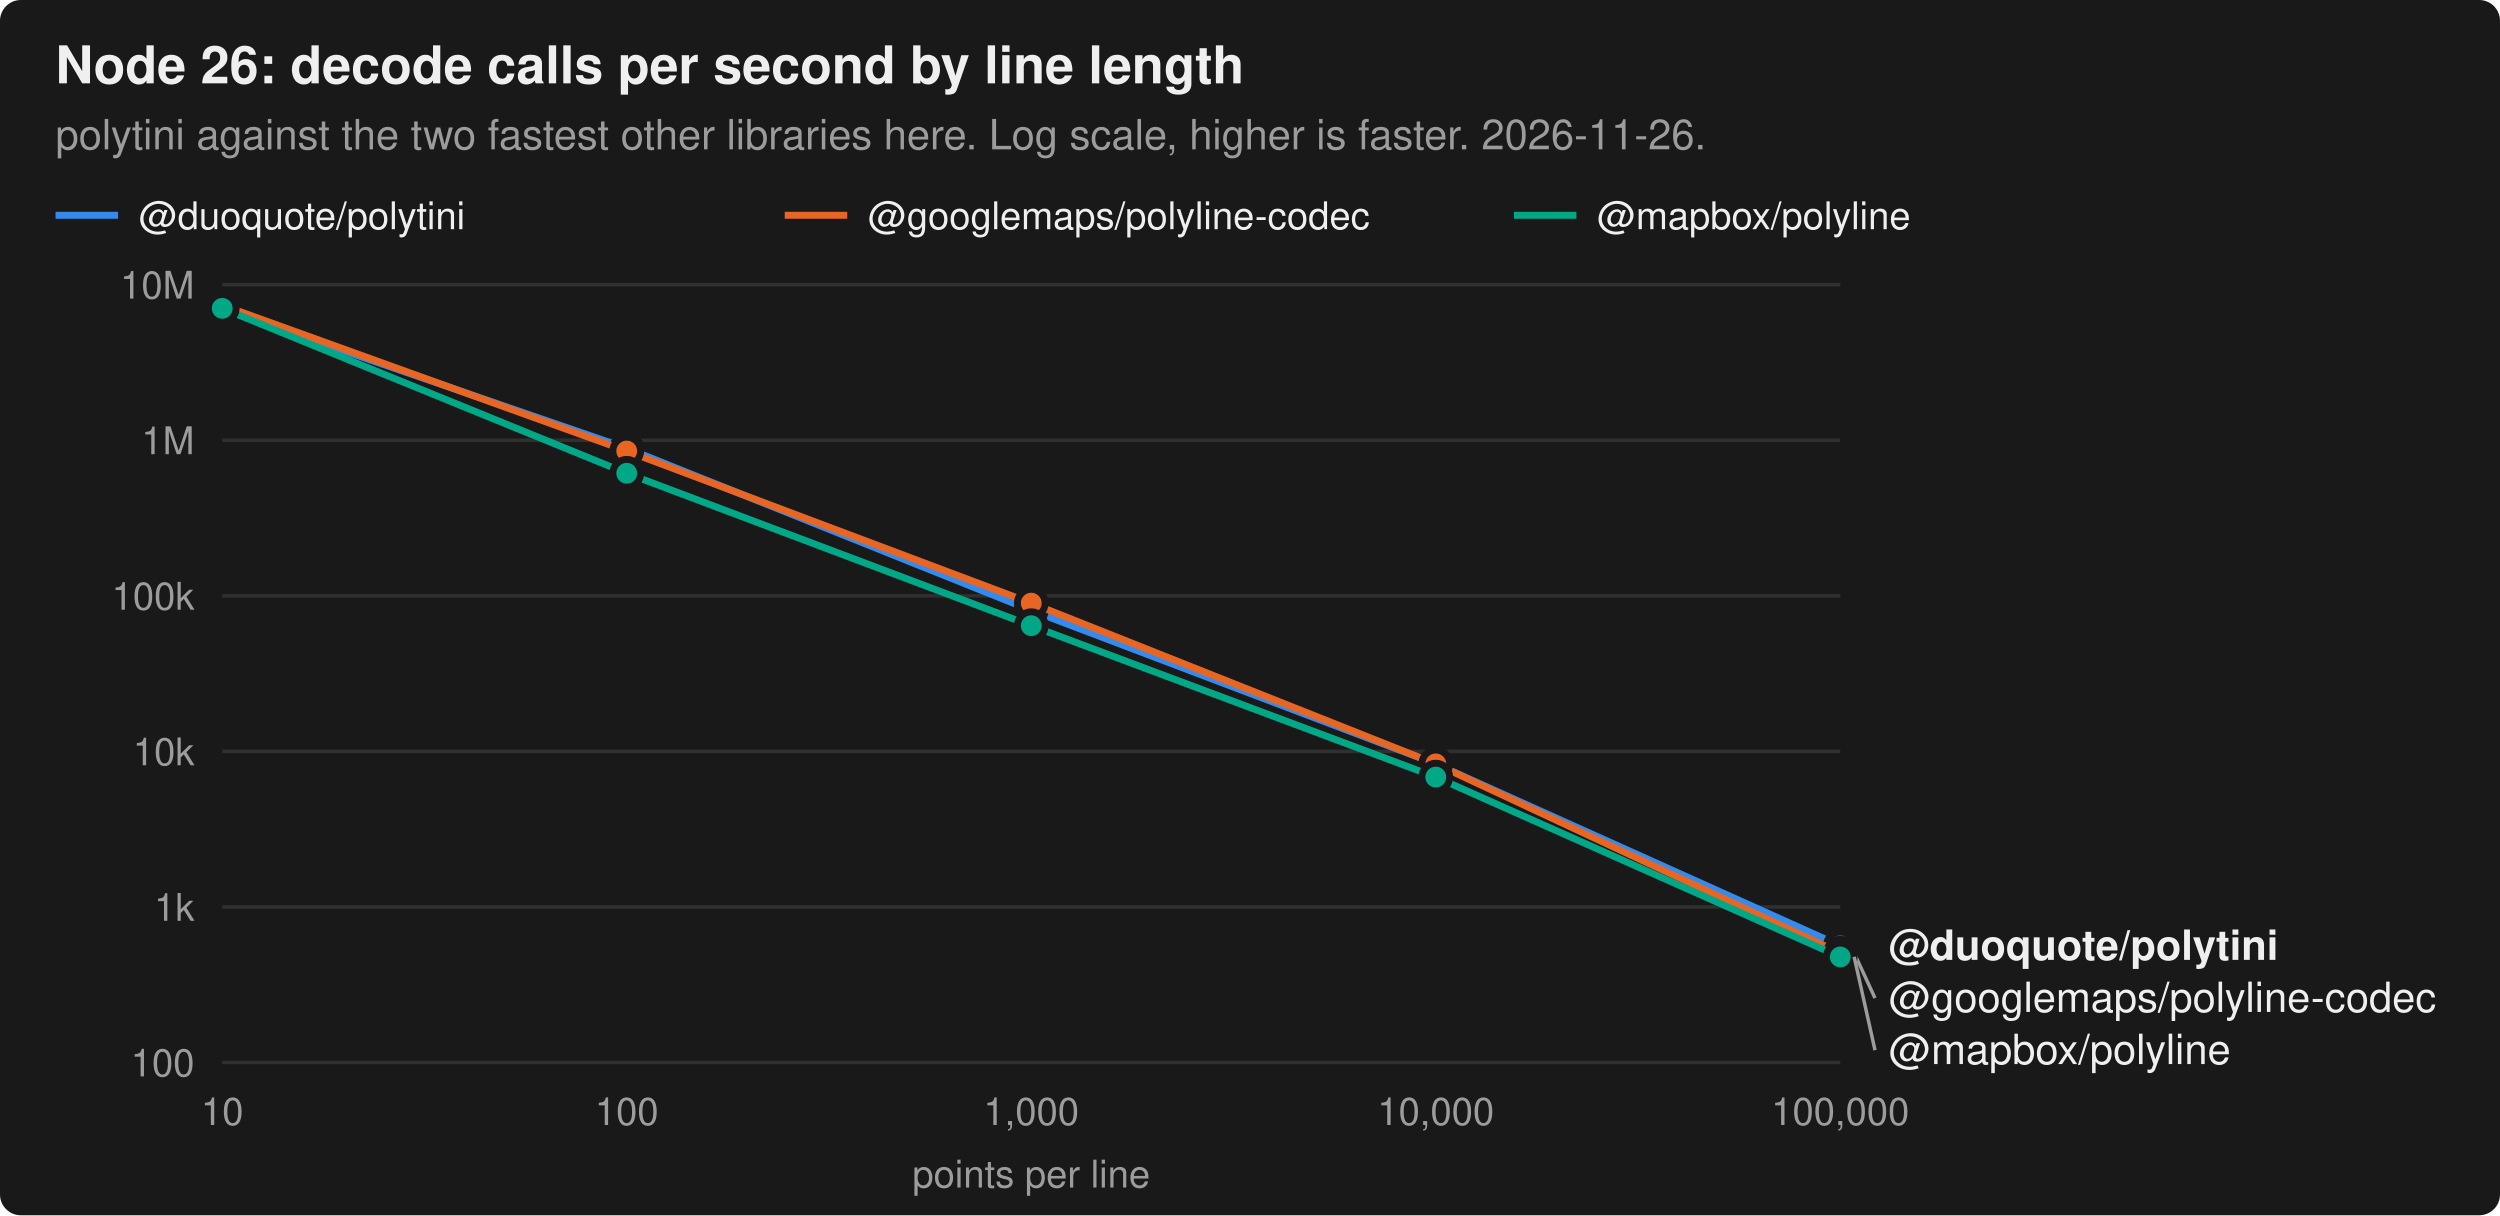
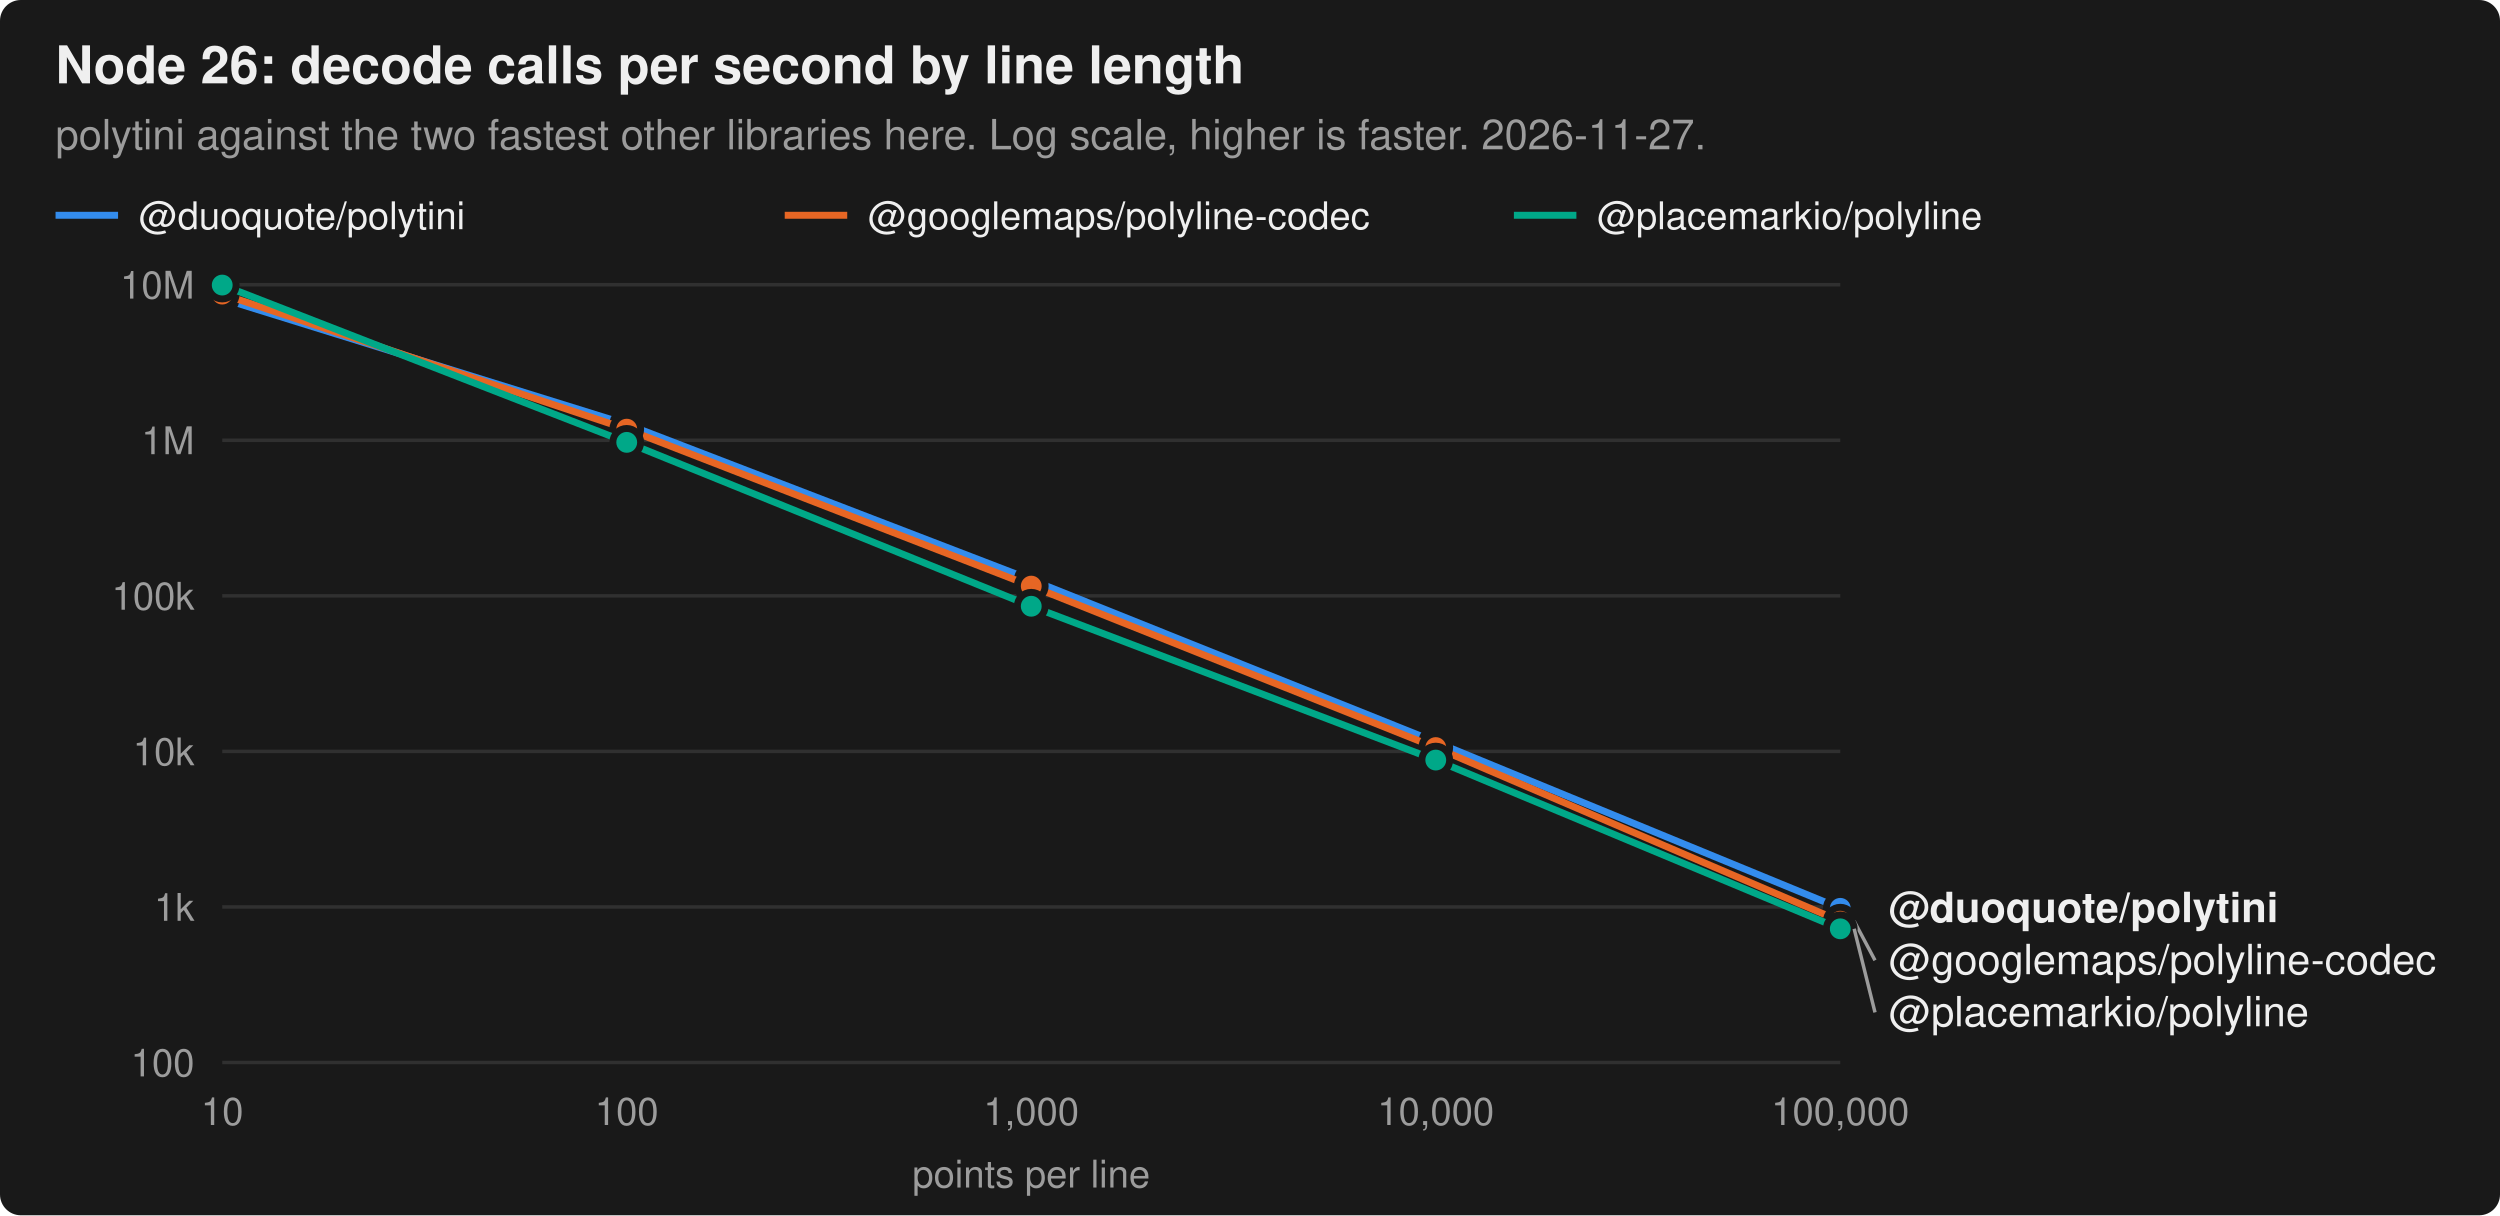
<svg xmlns="http://www.w3.org/2000/svg" width="720" height="350" viewBox="0 0 720 350" role="img" aria-labelledby="t d" font-family="-apple-system, BlinkMacSystemFont, 'Segoe UI', Helvetica, Arial, sans-serif">
  <rect width="720" height="350" rx="6" fill="#191919" />
  <text x="16" y="24" font-size="15" font-weight="600" fill="#efefef">Node 26: decode calls per second by line length</text>
-   <text x="16" y="43" font-size="12" fill="#9c9c9c">polytini against the two fastest other libraries here. Log scale, higher is faster. 2026-11-26.</text>
+   <text x="16" y="43" font-size="12" fill="#9c9c9c">polytini against the two fastest other libraries here. Log scale, higher is faster. 2026-11-27.</text>
  <line x1="64" y1="306" x2="530" y2="306" stroke="#303030" stroke-width="1" />
  <text x="56" y="310" font-size="11" text-anchor="end" fill="#9c9c9c">100</text>
  <line x1="64" y1="261.2" x2="530" y2="261.2" stroke="#303030" stroke-width="1" />
  <text x="56" y="265.2" font-size="11" text-anchor="end" fill="#9c9c9c">1k</text>
  <line x1="64" y1="216.4" x2="530" y2="216.4" stroke="#303030" stroke-width="1" />
  <text x="56" y="220.4" font-size="11" text-anchor="end" fill="#9c9c9c">10k</text>
  <line x1="64" y1="171.6" x2="530" y2="171.6" stroke="#303030" stroke-width="1" />
  <text x="56" y="175.6" font-size="11" text-anchor="end" fill="#9c9c9c">100k</text>
  <line x1="64" y1="126.8" x2="530" y2="126.8" stroke="#303030" stroke-width="1" />
  <text x="56" y="130.8" font-size="11" text-anchor="end" fill="#9c9c9c">1M</text>
  <line x1="64" y1="82" x2="530" y2="82" stroke="#303030" stroke-width="1" />
  <text x="56" y="86" font-size="11" text-anchor="end" fill="#9c9c9c">10M</text>
  <text x="64" y="324" font-size="11" text-anchor="middle" fill="#9c9c9c">10</text>
  <text x="180.5" y="324" font-size="11" text-anchor="middle" fill="#9c9c9c">100</text>
  <text x="297" y="324" font-size="11" text-anchor="middle" fill="#9c9c9c">1,000</text>
  <text x="413.5" y="324" font-size="11" text-anchor="middle" fill="#9c9c9c">10,000</text>
  <text x="530" y="324" font-size="11" text-anchor="middle" fill="#9c9c9c">100,000</text>
  <text x="297" y="342" font-size="11" text-anchor="middle" fill="#9c9c9c">points per line</text>
-   <polyline points="64.0,89.0 180.5,129.1 297.0,175.8 413.5,220.0 530.0,272.4" fill="none" stroke="#338ced" stroke-width="2" stroke-linejoin="round" stroke-linecap="round" />
-   <circle cx="64.0" cy="89.0" r="4" fill="#338ced" stroke="#191919" stroke-width="2" />
-   <circle cx="180.5" cy="129.1" r="4" fill="#338ced" stroke="#191919" stroke-width="2" />
-   <circle cx="297.0" cy="175.8" r="4" fill="#338ced" stroke="#191919" stroke-width="2" />
-   <circle cx="413.5" cy="220.0" r="4" fill="#338ced" stroke="#191919" stroke-width="2" />
-   <circle cx="530.0" cy="272.4" r="4" fill="#338ced" stroke="#191919" stroke-width="2" />
-   <text x="544" y="276.446" font-size="12" fill="#efefef" font-weight="600">@duoquote/polytini</text>
-   <polyline points="64.0,87.9 180.5,129.9 297.0,173.7 413.5,220.0 530.0,274.5" fill="none" stroke="#e76624" stroke-width="2" stroke-linejoin="round" stroke-linecap="round" />
-   <circle cx="64.0" cy="87.9" r="4" fill="#e76624" stroke="#191919" stroke-width="2" />
-   <circle cx="180.5" cy="129.9" r="4" fill="#e76624" stroke="#191919" stroke-width="2" />
-   <circle cx="297.0" cy="173.7" r="4" fill="#e76624" stroke="#191919" stroke-width="2" />
-   <circle cx="413.5" cy="220.0" r="4" fill="#e76624" stroke="#191919" stroke-width="2" />
-   <circle cx="530.0" cy="274.5" r="4" fill="#e76624" stroke="#191919" stroke-width="2" />
-   <line x1="534" y1="274.467" x2="540" y2="287.446" stroke="#9c9c9c" stroke-width="1" />
-   <text x="544" y="291.446" font-size="12" fill="#efefef">@googlemaps/polyline-codec</text>
-   <polyline points="64.0,88.8 180.5,136.3 297.0,180.2 413.5,223.8 530.0,275.6" fill="none" stroke="#00a888" stroke-width="2" stroke-linejoin="round" stroke-linecap="round" />
-   <circle cx="64.0" cy="88.8" r="4" fill="#00a888" stroke="#191919" stroke-width="2" />
-   <circle cx="180.5" cy="136.3" r="4" fill="#00a888" stroke="#191919" stroke-width="2" />
-   <circle cx="297.0" cy="180.2" r="4" fill="#00a888" stroke="#191919" stroke-width="2" />
-   <circle cx="413.5" cy="223.8" r="4" fill="#00a888" stroke="#191919" stroke-width="2" />
-   <circle cx="530.0" cy="275.6" r="4" fill="#00a888" stroke="#191919" stroke-width="2" />
-   <line x1="534" y1="275.555" x2="540" y2="302.446" stroke="#9c9c9c" stroke-width="1" />
-   <text x="544" y="306.446" font-size="12" fill="#efefef">@mapbox/polyline</text>
+   <polyline points="64.0,86.0 180.5,122.2 297.0,167.0 413.5,213.7 530.0,261.6" fill="none" stroke="#338ced" stroke-width="2" stroke-linejoin="round" stroke-linecap="round" />
+   <circle cx="64.0" cy="86.0" r="4" fill="#338ced" stroke="#191919" stroke-width="2" />
+   <circle cx="180.5" cy="122.2" r="4" fill="#338ced" stroke="#191919" stroke-width="2" />
+   <circle cx="297.0" cy="167.0" r="4" fill="#338ced" stroke="#191919" stroke-width="2" />
+   <circle cx="413.5" cy="213.7" r="4" fill="#338ced" stroke="#191919" stroke-width="2" />
+   <circle cx="530.0" cy="261.6" r="4" fill="#338ced" stroke="#191919" stroke-width="2" />
+   <text x="544" y="265.572" font-size="12" fill="#efefef" font-weight="600">@duoquote/polytini</text>
+   <polyline points="64.0,84.7 180.5,123.6 297.0,168.8 413.5,215.3 530.0,265.3" fill="none" stroke="#e76624" stroke-width="2" stroke-linejoin="round" stroke-linecap="round" />
+   <circle cx="64.0" cy="84.7" r="4" fill="#e76624" stroke="#191919" stroke-width="2" />
+   <circle cx="180.5" cy="123.6" r="4" fill="#e76624" stroke="#191919" stroke-width="2" />
+   <circle cx="297.0" cy="168.8" r="4" fill="#e76624" stroke="#191919" stroke-width="2" />
+   <circle cx="413.5" cy="215.3" r="4" fill="#e76624" stroke="#191919" stroke-width="2" />
+   <circle cx="530.0" cy="265.3" r="4" fill="#e76624" stroke="#191919" stroke-width="2" />
+   <line x1="534" y1="265.293" x2="540" y2="276.572" stroke="#9c9c9c" stroke-width="1" />
+   <text x="544" y="280.572" font-size="12" fill="#efefef">@googlemaps/polyline-codec</text>
+   <polyline points="64.0,82.1 180.5,127.4 297.0,174.6 413.5,218.9 530.0,267.5" fill="none" stroke="#00a888" stroke-width="2" stroke-linejoin="round" stroke-linecap="round" />
+   <circle cx="64.0" cy="82.1" r="4" fill="#00a888" stroke="#191919" stroke-width="2" />
+   <circle cx="180.5" cy="127.4" r="4" fill="#00a888" stroke="#191919" stroke-width="2" />
+   <circle cx="297.0" cy="174.6" r="4" fill="#00a888" stroke="#191919" stroke-width="2" />
+   <circle cx="413.5" cy="218.9" r="4" fill="#00a888" stroke="#191919" stroke-width="2" />
+   <circle cx="530.0" cy="267.5" r="4" fill="#00a888" stroke="#191919" stroke-width="2" />
+   <line x1="534" y1="267.489" x2="540" y2="291.572" stroke="#9c9c9c" stroke-width="1" />
+   <text x="544" y="295.572" font-size="12" fill="#efefef">@placemarkio/polyline</text>
  <line x1="16" y1="62" x2="34" y2="62" stroke="#338ced" stroke-width="2" />
  <text x="40" y="66" font-size="11" fill="#efefef">@duoquote/polytini</text>
  <line x1="226" y1="62" x2="244" y2="62" stroke="#e76624" stroke-width="2" />
  <text x="250" y="66" font-size="11" fill="#efefef">@googlemaps/polyline-codec</text>
  <line x1="436" y1="62" x2="454" y2="62" stroke="#00a888" stroke-width="2" />
-   <text x="460" y="66" font-size="11" fill="#efefef">@mapbox/polyline</text>
+   <text x="460" y="66" font-size="11" fill="#efefef">@placemarkio/polyline</text>
</svg>
